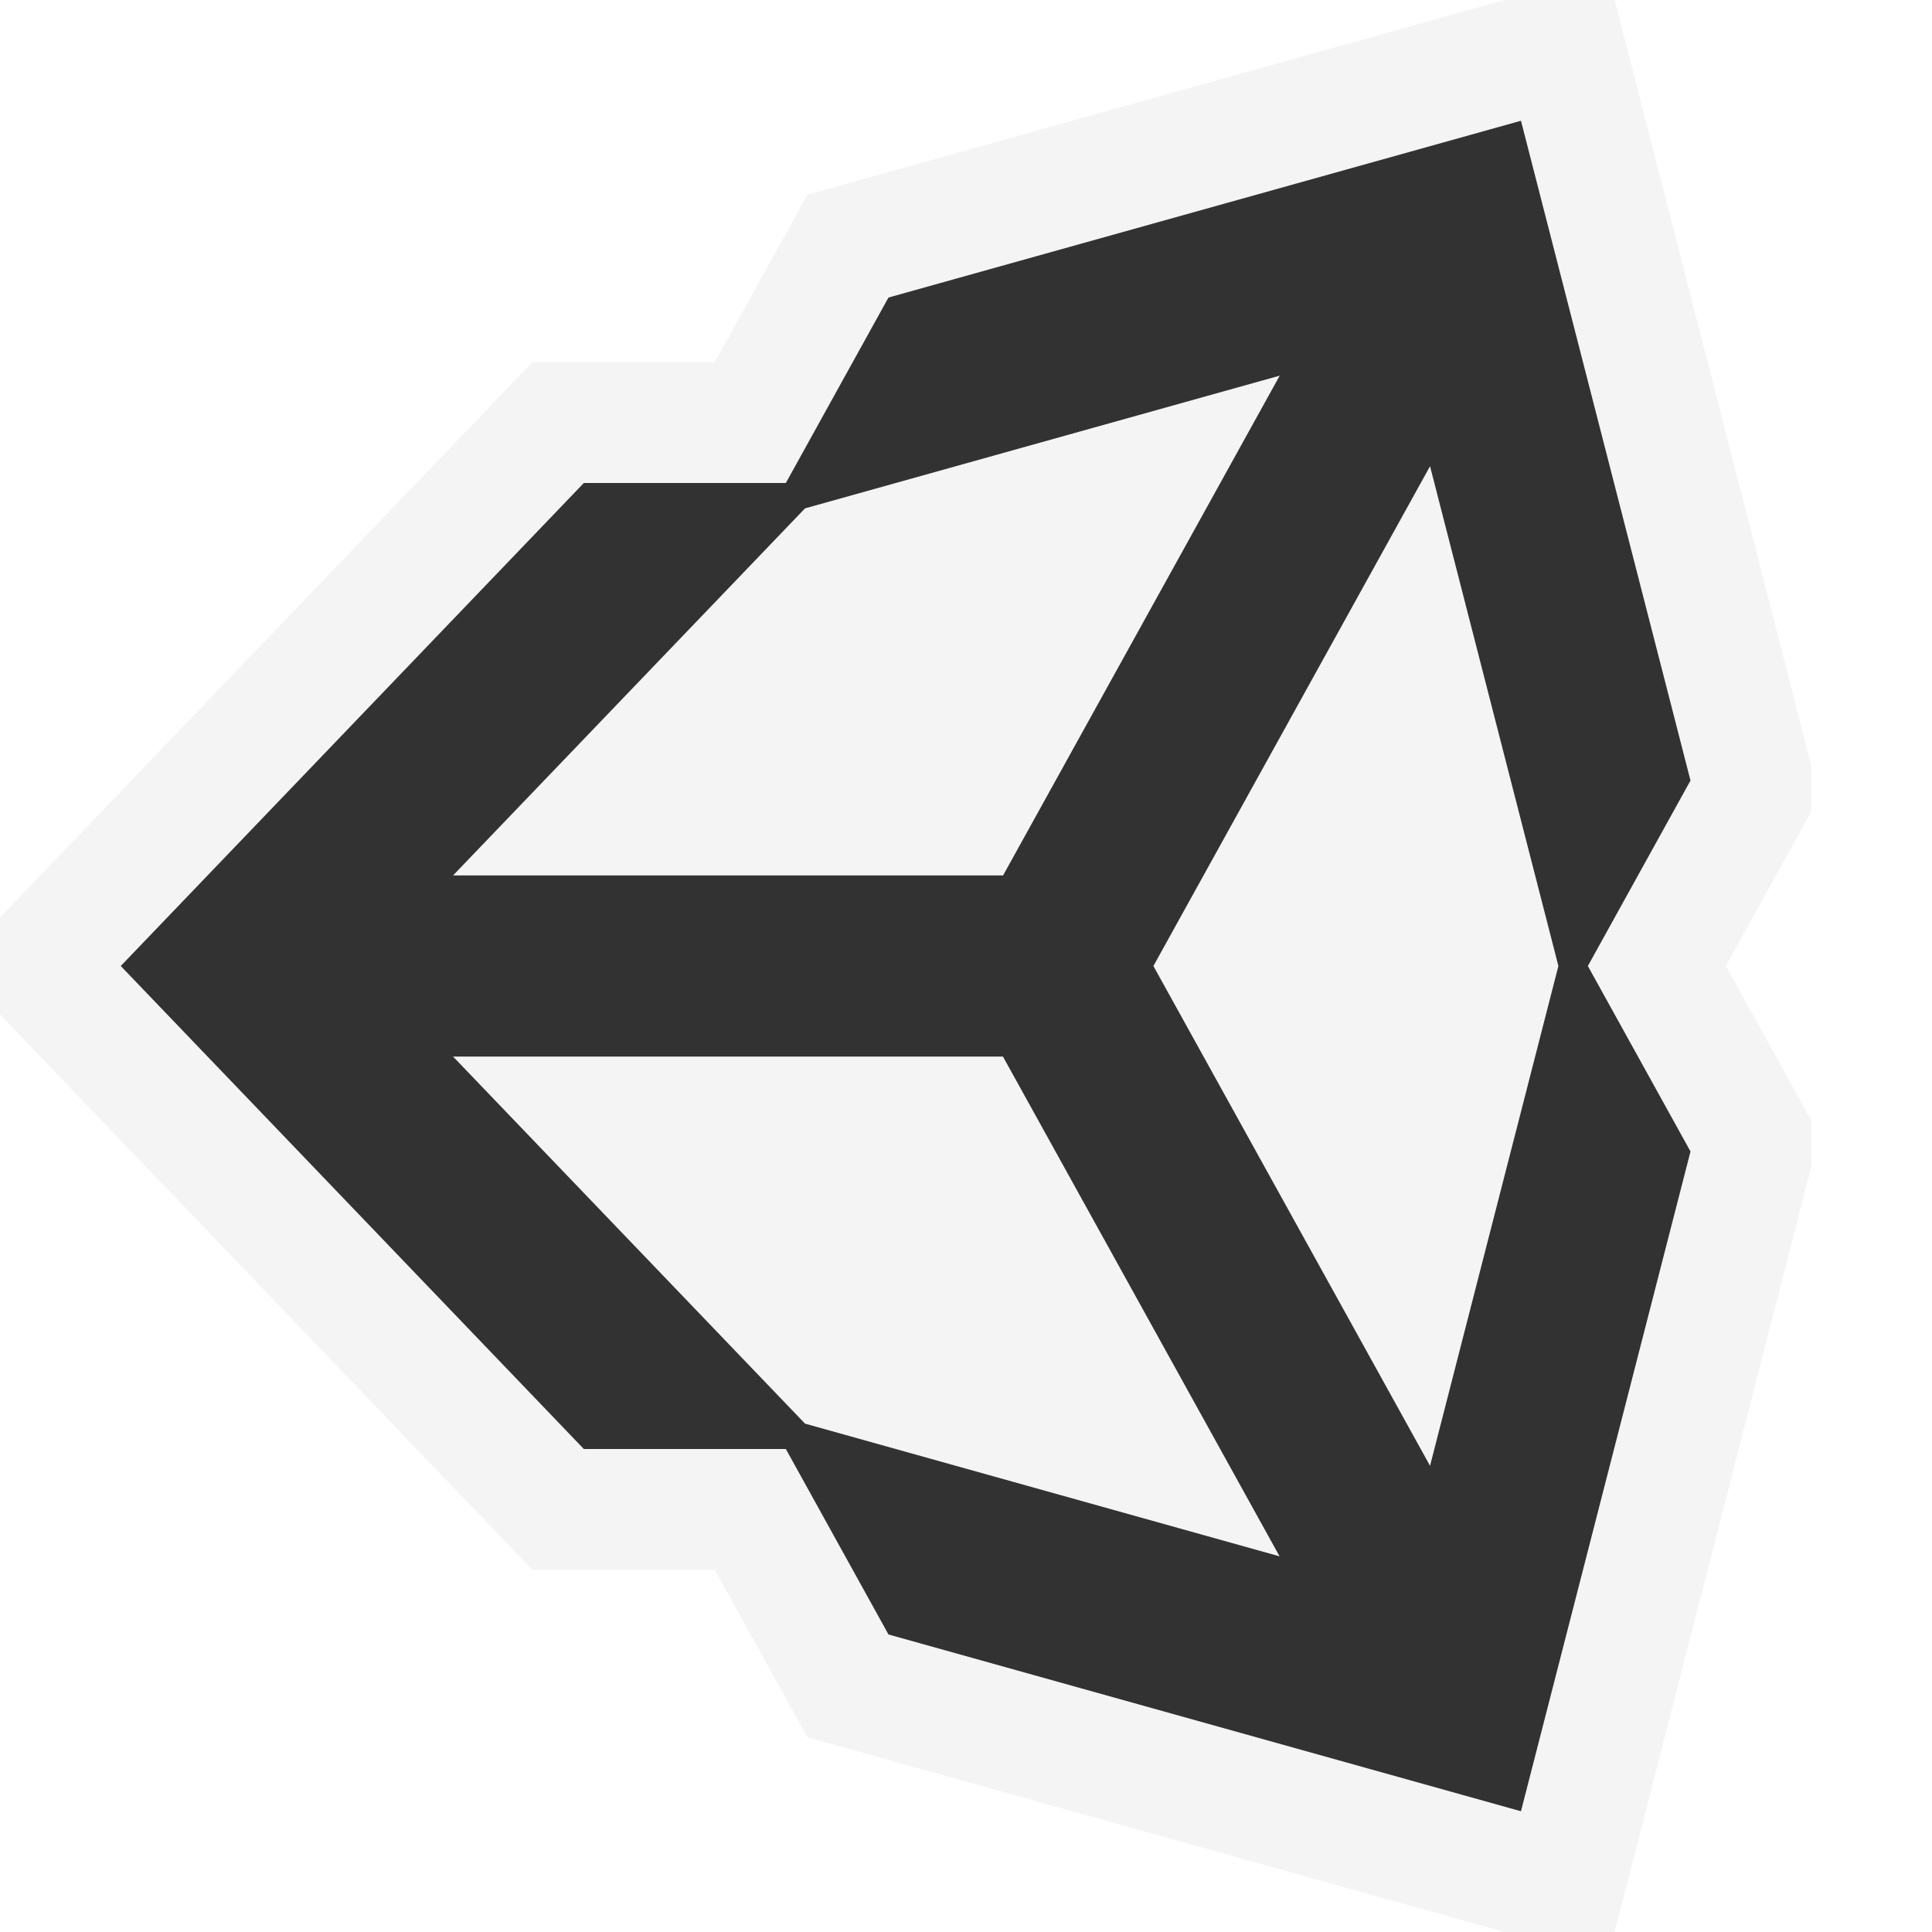
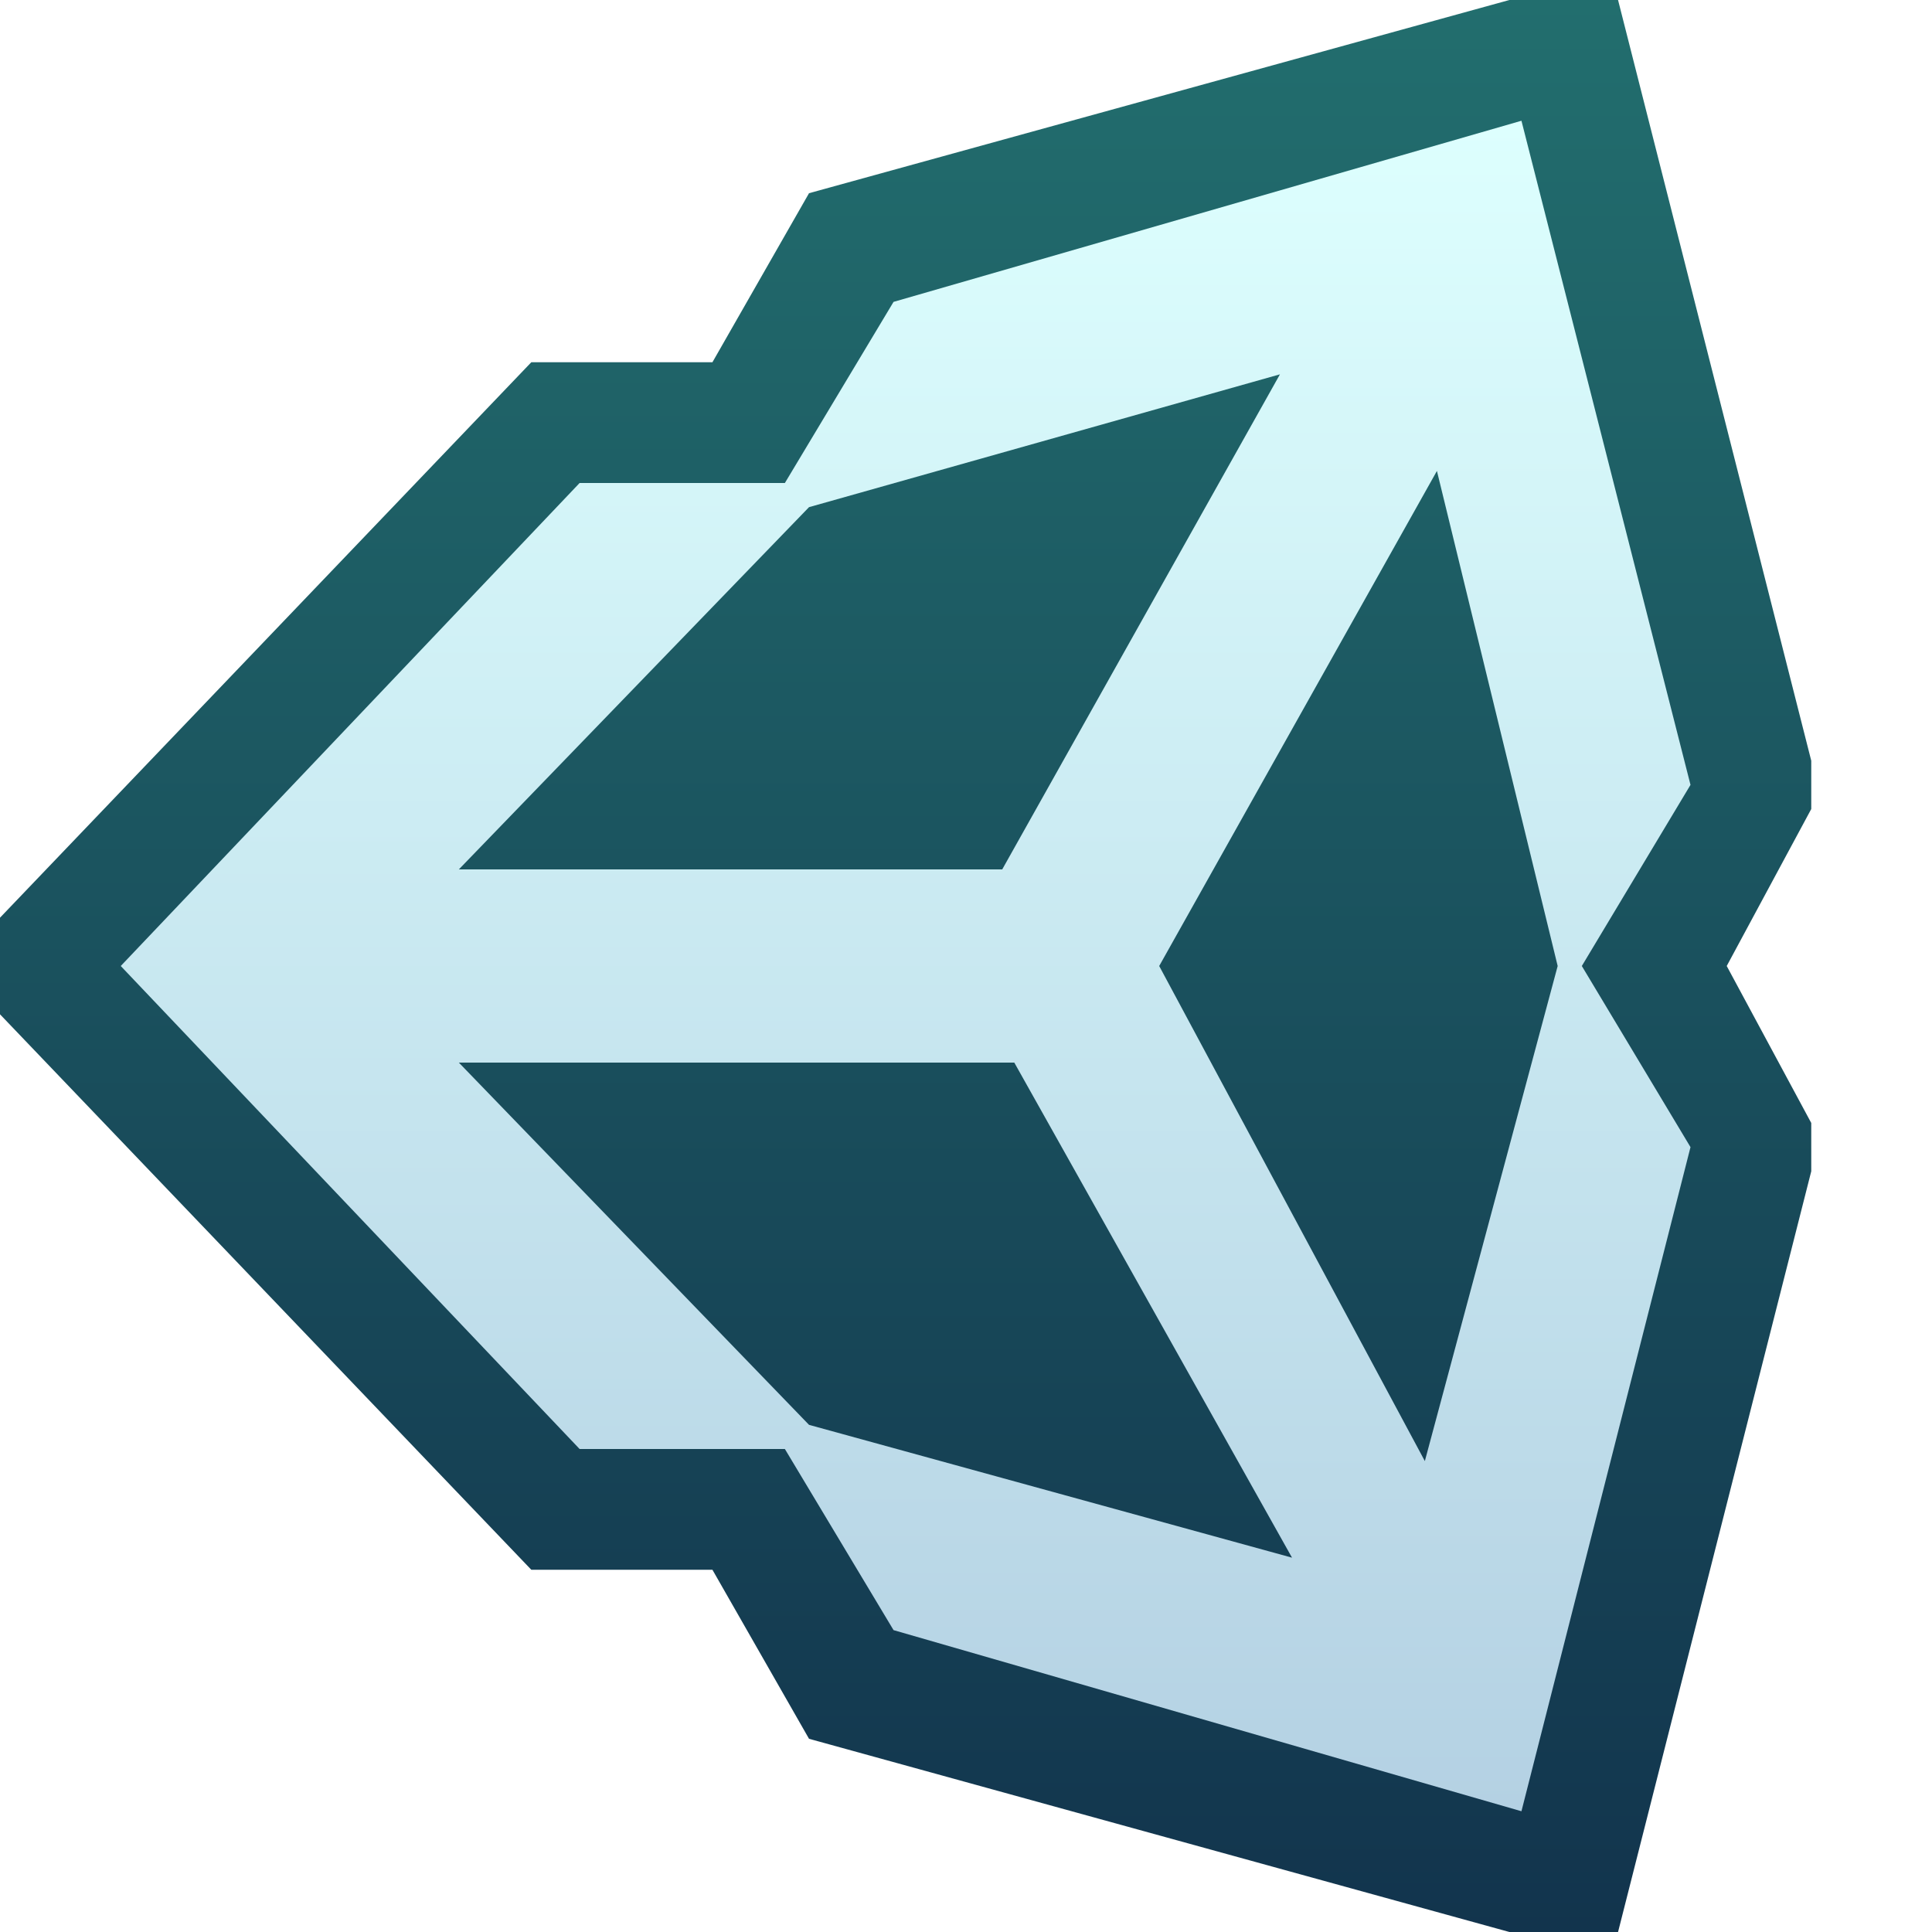
- <svg xmlns="http://www.w3.org/2000/svg" width="16" height="16" viewBox="0 0 16 16">
+ <svg xmlns="http://www.w3.org/2000/svg" version="1.1" id="Layer_1" x="0px" y="0px" viewBox="0 0 16 16" enable-background="new 0 0 16 16" xml:space="preserve">
  <g>
-     <polygon points="15 6.338 13.372 0 12.46 0 6.686 1.613 5.919 3 4.408 3 0 7.598 0 8.402 4.408 13 5.919 13 6.686 14.387 12.46 16 13.372 16 15 9.662 15 9.278 14.293 8 15 6.722 15 6.338" fill="#f4f4f4" />
-     <path d="M14,6.464,12.596,1,7.358,2.464,6.508,4H4.835L1,8l3.835,4H6.508l.85,1.536L12.596,15,14,9.536,13.15,8Zm-7.333-2.254,3.931-1.099L8.307,7.25H3.752Zm0,7.58L3.752,8.75h4.554l2.291,4.139Zm5.176.349L9.552,8l2.291-4.139L12.906,8Z" fill="#323232" />
+     <linearGradient id="SVGID_1_" gradientUnits="userSpaceOnUse" x1="7.5" y1="0" x2="7.5" y2="16">
+       <stop offset="0" style="stop-color:#226E6E" />
+       <stop offset="1" style="stop-color:#12344D" />
+     </linearGradient>
+     <polygon fill="url(#SVGID_1_)" points="15,6.3 13.4,0 12.5,0 6.7,1.6 5.9,3 4.4,3 0,7.6 0,8.4 4.4,13 5.9,13 6.7,14.4 12.5,16    13.4,16 15,9.7 15,9.3 14.3,8 15,6.7  " />
+     <linearGradient id="SVGID_2_" gradientUnits="userSpaceOnUse" x1="7.5" y1="1" x2="7.5" y2="15">
+       <stop offset="0" style="stop-color:#DDFFFE" />
+       <stop offset="1" style="stop-color:#B4D1E3" />
+     </linearGradient>
+     <path fill="url(#SVGID_2_)" d="M14,6.5L12.6,1L7.4,2.5L6.5,4H4.8L1,8l3.8,4h1.7l0.9,1.5l5.2,1.5L14,9.5L13.1,8L14,6.5z M6.7,4.2   l3.9-1.1L8.3,7.2H3.8L6.7,4.2z M6.7,11.8l-2.9-3h4.6l2.3,4.1L6.7,11.8z M11.8,12.1L9.6,8l2.3-4.1L12.9,8L11.8,12.1z" />
  </g>
+   <g>
+ </g>
+   <g>
+ </g>
+   <g>
+ </g>
+   <g>
+ </g>
+   <g>
+ </g>
+   <g>
+ </g>
+   <g>
+ </g>
+   <g>
+ </g>
+   <g>
+ </g>
+   <g>
+ </g>
+   <g>
+ </g>
+   <g>
+ </g>
+   <g>
+ </g>
+   <g>
+ </g>
+   <g>
+ </g>
</svg>
